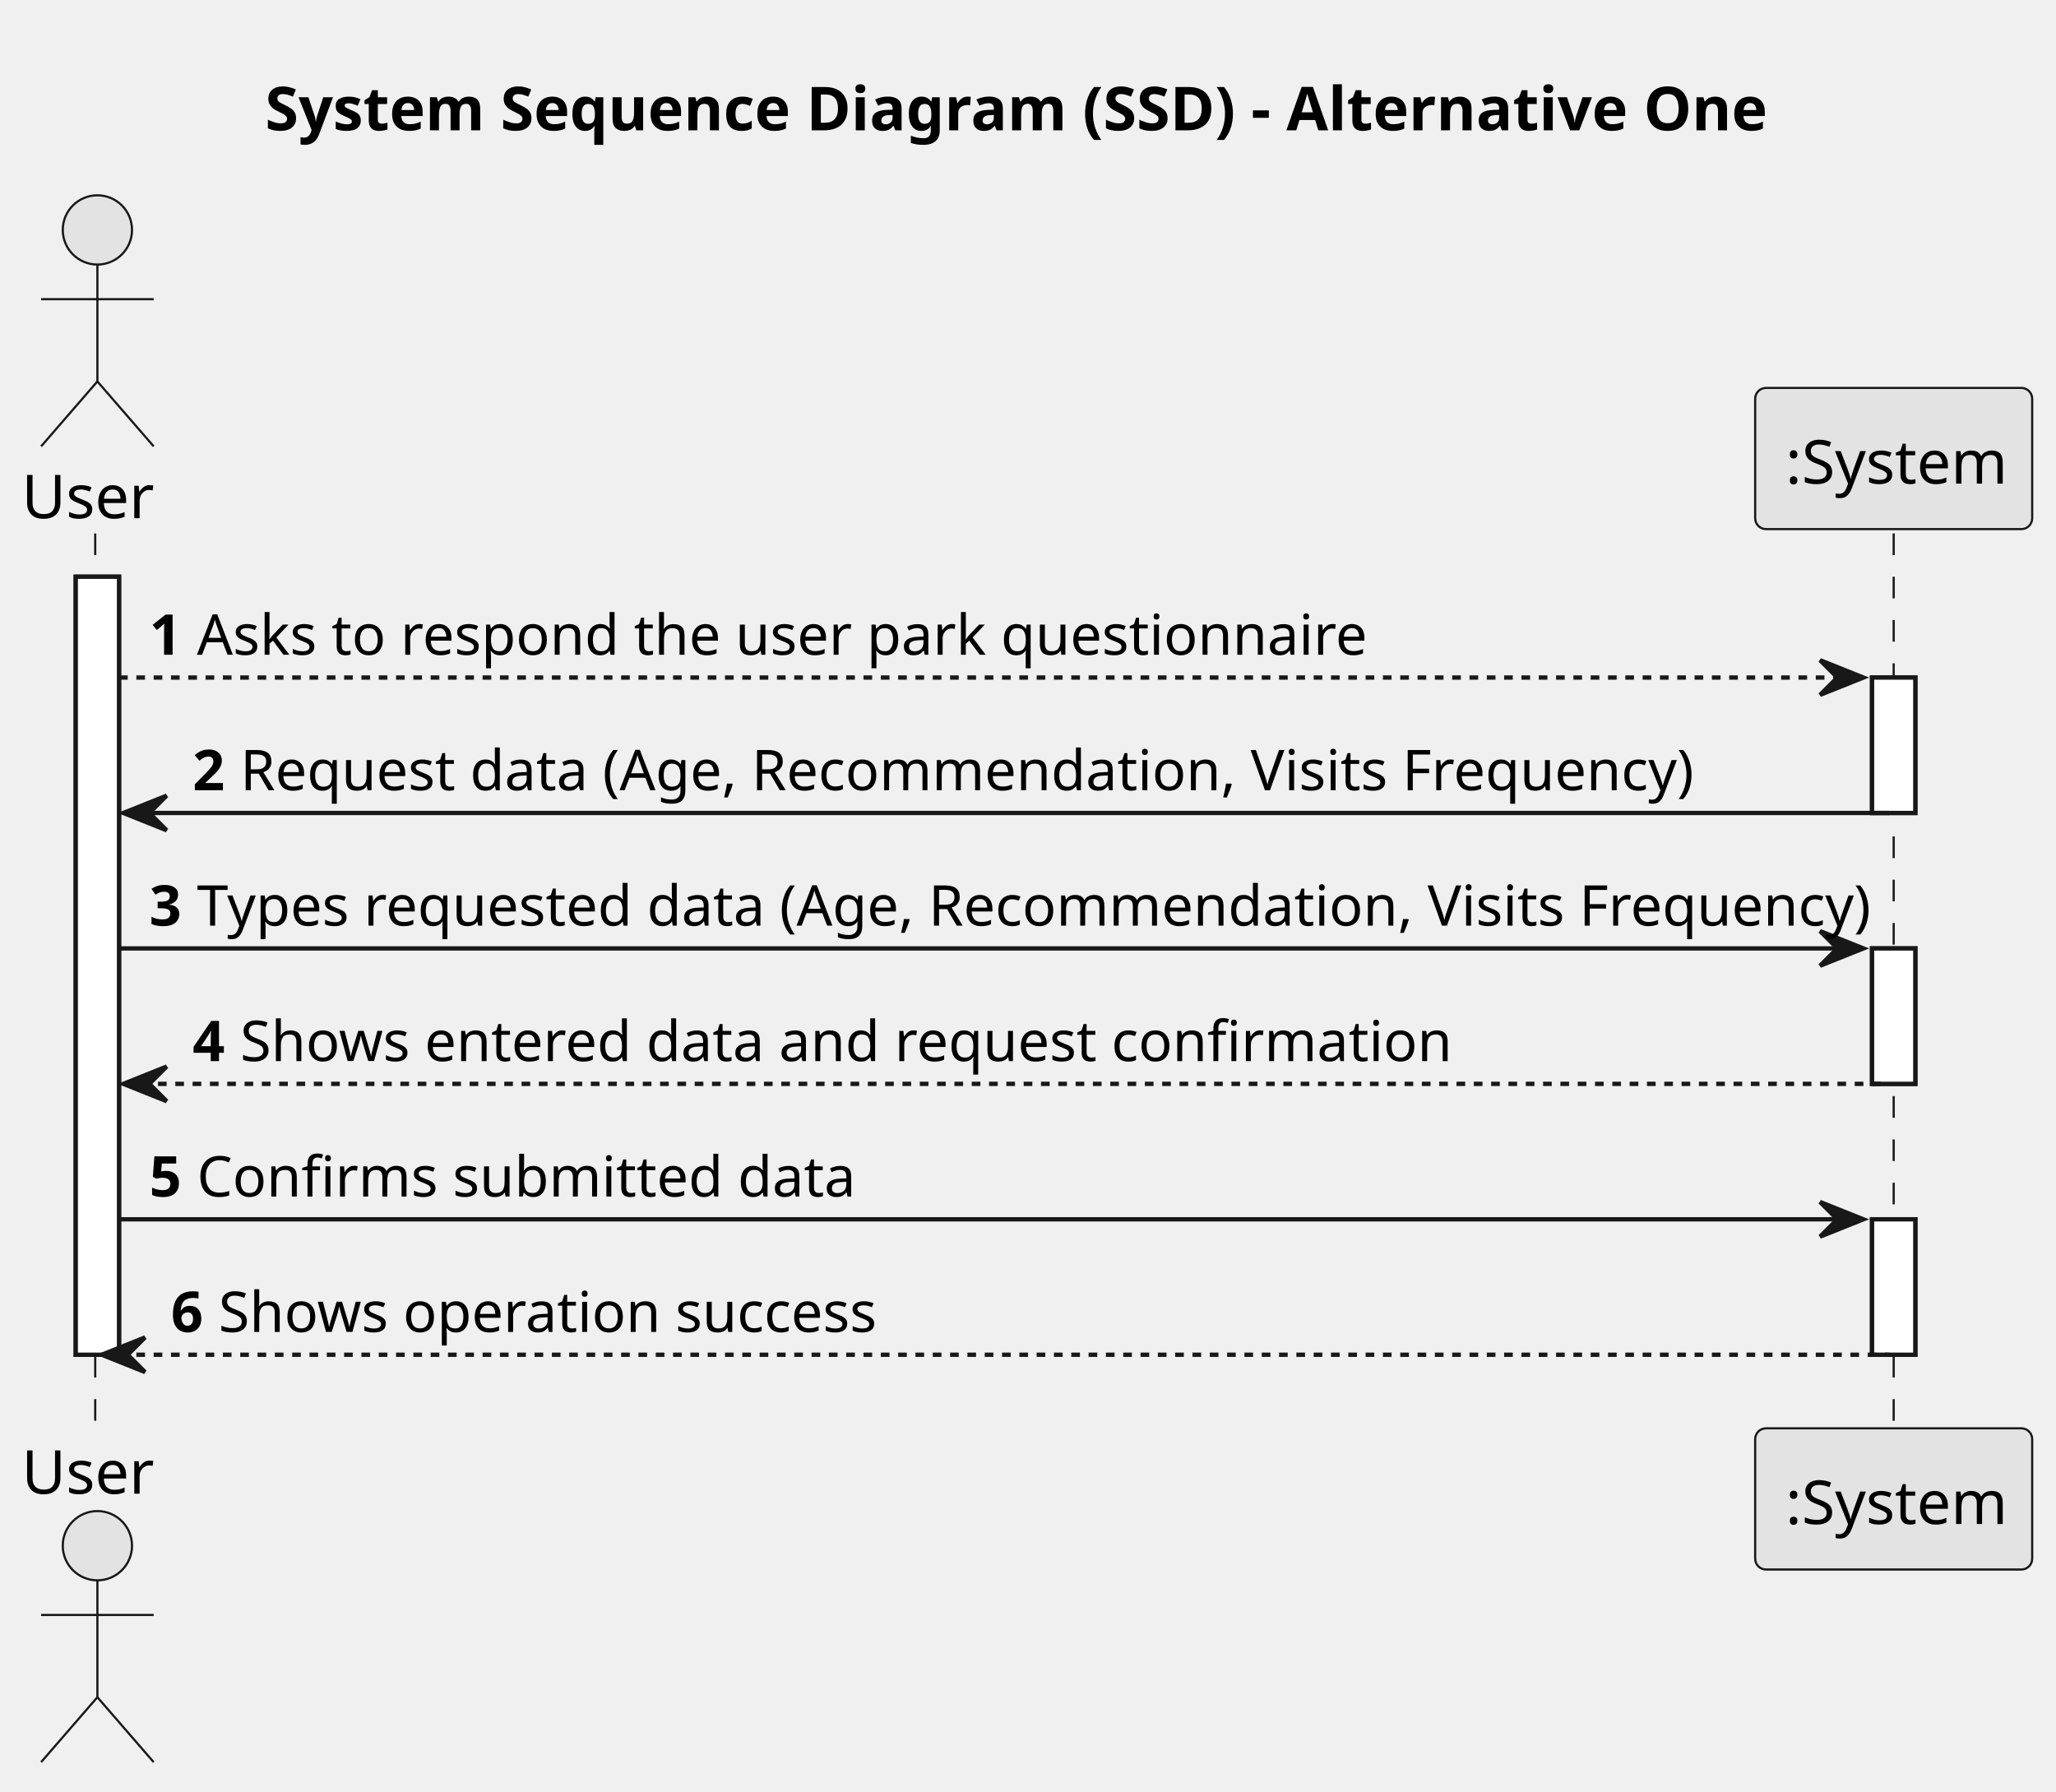
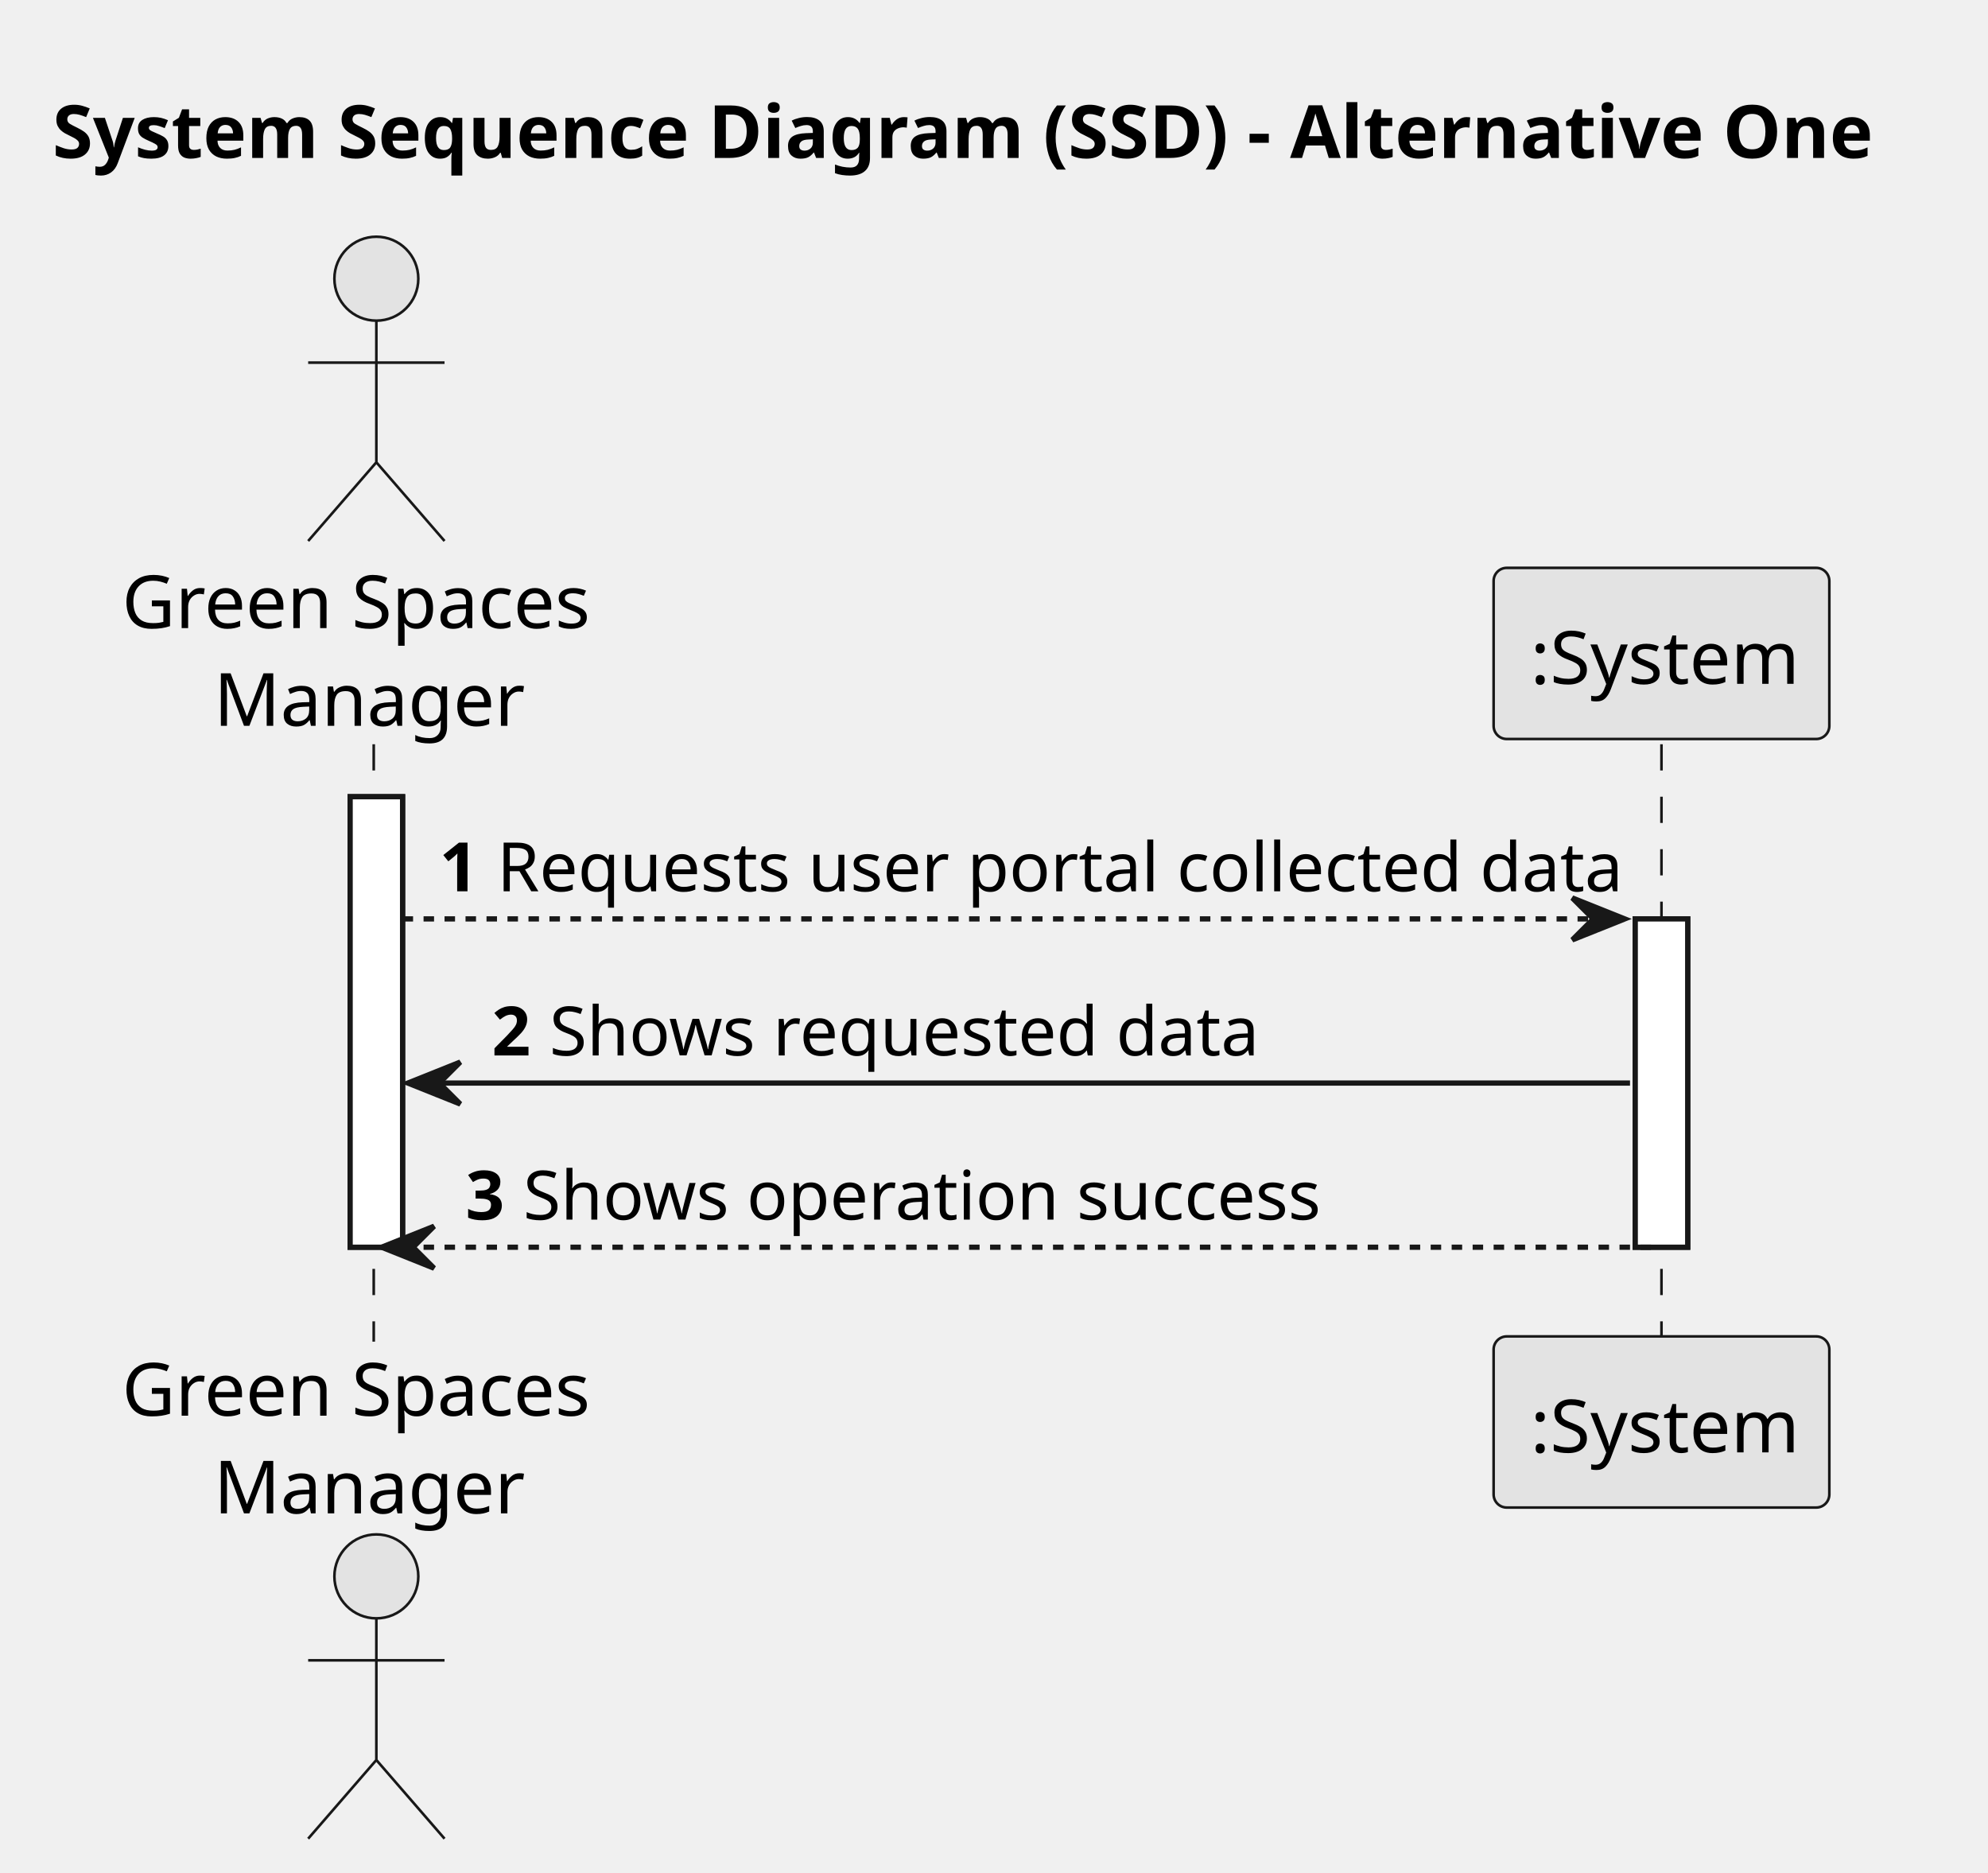
- <svg xmlns="http://www.w3.org/2000/svg" contentStyleType="text/css" height="414px" preserveAspectRatio="none" style="width:475px;height:414px;background:#FFFFFF;" version="1.1" viewBox="0 0 475 414" width="475px" zoomAndPan="magnify">
+ <svg xmlns="http://www.w3.org/2000/svg" contentStyleType="text/css" height="357px" preserveAspectRatio="none" style="width:379px;height:357px;background:#FFFFFF;" version="1.1" viewBox="0 0 379 357" width="379px" zoomAndPan="magnify">
  <defs />
  <g>
-     <text fill="#000000" font-family="sans-serif" font-size="14" font-weight="bold" lengthAdjust="spacing" textLength="351" x="61.25" y="30.107">System Sequence Diagram (SSD) - Alternative One</text>
-     <rect fill="#FFFFFF" height="179.746" style="stroke:#181818;stroke-width:1.0;" width="10" x="17.5" y="133.242" />
-     <rect fill="#FFFFFF" height="31.291" style="stroke:#181818;stroke-width:1.0;" width="10" x="432.5" y="156.533" />
-     <rect fill="#FFFFFF" height="31.291" style="stroke:#181818;stroke-width:1.0;" width="10" x="432.5" y="219.115" />
-     <rect fill="#FFFFFF" height="31.291" style="stroke:#181818;stroke-width:1.0;" width="10" x="432.5" y="281.697" />
-     <line style="stroke:#181818;stroke-width:0.5;stroke-dasharray:5.0,5.0;" x1="22" x2="22" y1="123.242" y2="330.988" />
-     <line style="stroke:#181818;stroke-width:0.5;stroke-dasharray:5.0,5.0;" x1="437.5" x2="437.5" y1="123.242" y2="330.988" />
-     <text fill="#000000" font-family="sans-serif" font-size="14" lengthAdjust="spacing" textLength="29" x="5" y="119.728">User</text>
-     <ellipse cx="22.5" cy="53.121" fill="#E3E3E3" rx="8" ry="8" style="stroke:#181818;stroke-width:0.5;" />
-     <path d="M22.5,61.121 L22.5,88.121 M9.5,69.121 L35.5,69.121 M22.5,88.121 L9.5,103.121 M22.5,88.121 L35.5,103.121 " fill="none" style="stroke:#181818;stroke-width:0.5;" />
-     <text fill="#000000" font-family="sans-serif" font-size="14" lengthAdjust="spacing" textLength="29" x="5" y="345.096">User</text>
-     <ellipse cx="22.5" cy="357.109" fill="#E3E3E3" rx="8" ry="8" style="stroke:#181818;stroke-width:0.5;" />
-     <path d="M22.5,365.109 L22.5,392.109 M9.5,373.109 L35.5,373.109 M22.5,392.109 L9.5,407.109 M22.5,392.109 L35.5,407.109 " fill="none" style="stroke:#181818;stroke-width:0.5;" />
-     <rect fill="#E3E3E3" height="32.621" rx="2.5" ry="2.5" style="stroke:#181818;stroke-width:0.5;" width="64" x="405.5" y="89.621" />
-     <text fill="#000000" font-family="sans-serif" font-size="14" lengthAdjust="spacing" textLength="50" x="412.5" y="111.728">:System</text>
-     <rect fill="#E3E3E3" height="32.621" rx="2.5" ry="2.5" style="stroke:#181818;stroke-width:0.5;" width="64" x="405.5" y="329.988" />
-     <text fill="#000000" font-family="sans-serif" font-size="14" lengthAdjust="spacing" textLength="50" x="412.5" y="352.096">:System</text>
-     <rect fill="#FFFFFF" height="179.746" style="stroke:#181818;stroke-width:1.0;" width="10" x="17.5" y="133.242" />
-     <rect fill="#FFFFFF" height="31.291" style="stroke:#181818;stroke-width:1.0;" width="10" x="432.5" y="156.533" />
-     <rect fill="#FFFFFF" height="31.291" style="stroke:#181818;stroke-width:1.0;" width="10" x="432.5" y="219.115" />
-     <rect fill="#FFFFFF" height="31.291" style="stroke:#181818;stroke-width:1.0;" width="10" x="432.5" y="281.697" />
-     <polygon fill="#181818" points="420.5,152.533,430.5,156.533,420.5,160.533,424.5,156.533" style="stroke:#181818;stroke-width:1.0;" />
-     <line style="stroke:#181818;stroke-width:1.0;stroke-dasharray:2.0,2.0;" x1="27.5" x2="426.5" y1="156.533" y2="156.533" />
-     <text fill="#000000" font-family="sans-serif" font-size="13" font-weight="bold" lengthAdjust="spacing" textLength="7" x="34.5" y="151.27">1</text>
-     <text fill="#000000" font-family="sans-serif" font-size="13" lengthAdjust="spacing" textLength="256" x="45.5" y="151.27">Asks to respond the user park questionnaire</text>
-     <polygon fill="#181818" points="38.5,183.824,28.5,187.824,38.5,191.824,34.5,187.824" style="stroke:#181818;stroke-width:1.0;" />
-     <line style="stroke:#181818;stroke-width:1.0;" x1="32.5" x2="436.5" y1="187.824" y2="187.824" />
-     <text fill="#000000" font-family="sans-serif" font-size="13" font-weight="bold" lengthAdjust="spacing" textLength="7" x="44.5" y="182.561">2</text>
-     <text fill="#000000" font-family="sans-serif" font-size="13" lengthAdjust="spacing" textLength="327" x="55.5" y="182.561">Request data (Age, Recommendation, Visits Frequency)</text>
-     <polygon fill="#181818" points="420.5,215.115,430.5,219.115,420.5,223.115,424.5,219.115" style="stroke:#181818;stroke-width:1.0;" />
-     <line style="stroke:#181818;stroke-width:1.0;" x1="27.5" x2="426.5" y1="219.115" y2="219.115" />
-     <text fill="#000000" font-family="sans-serif" font-size="13" font-weight="bold" lengthAdjust="spacing" textLength="7" x="34.5" y="213.852">3</text>
-     <text fill="#000000" font-family="sans-serif" font-size="13" lengthAdjust="spacing" textLength="375" x="45.5" y="213.852">Types requested data (Age, Recommendation, Visits Frequency)</text>
-     <polygon fill="#181818" points="38.5,246.406,28.5,250.406,38.5,254.406,34.5,250.406" style="stroke:#181818;stroke-width:1.0;" />
-     <line style="stroke:#181818;stroke-width:1.0;stroke-dasharray:2.0,2.0;" x1="32.5" x2="436.5" y1="250.406" y2="250.406" />
-     <text fill="#000000" font-family="sans-serif" font-size="13" font-weight="bold" lengthAdjust="spacing" textLength="7" x="44.5" y="245.144">4</text>
-     <text fill="#000000" font-family="sans-serif" font-size="13" lengthAdjust="spacing" textLength="261" x="55.5" y="245.144">Shows entered data and request confirmation</text>
-     <polygon fill="#181818" points="420.5,277.697,430.5,281.697,420.5,285.697,424.5,281.697" style="stroke:#181818;stroke-width:1.0;" />
-     <line style="stroke:#181818;stroke-width:1.0;" x1="27.5" x2="426.5" y1="281.697" y2="281.697" />
-     <text fill="#000000" font-family="sans-serif" font-size="13" font-weight="bold" lengthAdjust="spacing" textLength="7" x="34.5" y="276.435">5</text>
-     <text fill="#000000" font-family="sans-serif" font-size="13" lengthAdjust="spacing" textLength="141" x="45.5" y="276.435">Confirms submitted data</text>
-     <polygon fill="#181818" points="33.5,308.988,23.5,312.988,33.5,316.988,29.5,312.988" style="stroke:#181818;stroke-width:1.0;" />
-     <line style="stroke:#181818;stroke-width:1.0;stroke-dasharray:2.0,2.0;" x1="27.5" x2="436.5" y1="312.988" y2="312.988" />
-     <text fill="#000000" font-family="sans-serif" font-size="13" font-weight="bold" lengthAdjust="spacing" textLength="7" x="39.5" y="307.726">6</text>
-     <text fill="#000000" font-family="sans-serif" font-size="13" lengthAdjust="spacing" textLength="149" x="50.5" y="307.726">Shows operation success</text>
+     <text fill="#000000" font-family="sans-serif" font-size="14" font-weight="bold" lengthAdjust="spacing" textLength="351" x="10" y="30.107">System Sequence Diagram (SSD) - Alternative One</text>
+     <rect fill="#FFFFFF" height="85.873" style="stroke:#181818;stroke-width:1.0;" width="10" x="66.75" y="151.863" />
+     <rect fill="#FFFFFF" height="62.582" style="stroke:#181818;stroke-width:1.0;" width="10" x="311.75" y="175.154" />
+     <line style="stroke:#181818;stroke-width:0.5;stroke-dasharray:5.0,5.0;" x1="71.25" x2="71.25" y1="141.863" y2="255.736" />
+     <line style="stroke:#181818;stroke-width:0.5;stroke-dasharray:5.0,5.0;" x1="316.75" x2="316.75" y1="141.863" y2="255.736" />
+     <text fill="#000000" font-family="sans-serif" font-size="14" lengthAdjust="spacing" textLength="91" x="23.25" y="119.728">Green Spaces</text>
+     <text fill="#000000" font-family="sans-serif" font-size="14" lengthAdjust="spacing" textLength="56" x="40.75" y="138.35">Manager</text>
+     <ellipse cx="71.75" cy="53.121" fill="#E3E3E3" rx="8" ry="8" style="stroke:#181818;stroke-width:0.5;" />
+     <path d="M71.75,61.121 L71.75,88.121 M58.75,69.121 L84.75,69.121 M71.75,88.121 L58.75,103.121 M71.75,88.121 L84.75,103.121 " fill="none" style="stroke:#181818;stroke-width:0.5;" />
+     <text fill="#000000" font-family="sans-serif" font-size="14" lengthAdjust="spacing" textLength="91" x="23.25" y="269.844">Green Spaces</text>
+     <text fill="#000000" font-family="sans-serif" font-size="14" lengthAdjust="spacing" textLength="56" x="40.75" y="288.465">Manager</text>
+     <ellipse cx="71.75" cy="300.478" fill="#E3E3E3" rx="8" ry="8" style="stroke:#181818;stroke-width:0.5;" />
+     <path d="M71.75,308.478 L71.75,335.478 M58.75,316.478 L84.75,316.478 M71.75,335.478 L58.75,350.478 M71.75,335.478 L84.75,350.478 " fill="none" style="stroke:#181818;stroke-width:0.5;" />
+     <rect fill="#E3E3E3" height="32.621" rx="2.5" ry="2.5" style="stroke:#181818;stroke-width:0.5;" width="64" x="284.75" y="108.242" />
+     <text fill="#000000" font-family="sans-serif" font-size="14" lengthAdjust="spacing" textLength="50" x="291.75" y="130.35">:System</text>
+     <rect fill="#E3E3E3" height="32.621" rx="2.5" ry="2.5" style="stroke:#181818;stroke-width:0.5;" width="64" x="284.75" y="254.736" />
+     <text fill="#000000" font-family="sans-serif" font-size="14" lengthAdjust="spacing" textLength="50" x="291.75" y="276.844">:System</text>
+     <rect fill="#FFFFFF" height="85.873" style="stroke:#181818;stroke-width:1.0;" width="10" x="66.75" y="151.863" />
+     <rect fill="#FFFFFF" height="62.582" style="stroke:#181818;stroke-width:1.0;" width="10" x="311.75" y="175.154" />
+     <polygon fill="#181818" points="299.75,171.154,309.75,175.154,299.75,179.154,303.75,175.154" style="stroke:#181818;stroke-width:1.0;" />
+     <line style="stroke:#181818;stroke-width:1.0;stroke-dasharray:2.0,2.0;" x1="76.75" x2="305.75" y1="175.154" y2="175.154" />
+     <text fill="#000000" font-family="sans-serif" font-size="13" font-weight="bold" lengthAdjust="spacing" textLength="7" x="83.75" y="169.892">1</text>
+     <text fill="#000000" font-family="sans-serif" font-size="13" lengthAdjust="spacing" textLength="205" x="94.75" y="169.892">Requests user portal collected data</text>
+     <polygon fill="#181818" points="87.75,202.445,77.75,206.445,87.75,210.445,83.75,206.445" style="stroke:#181818;stroke-width:1.0;" />
+     <line style="stroke:#181818;stroke-width:1.0;" x1="81.75" x2="310.75" y1="206.445" y2="206.445" />
+     <text fill="#000000" font-family="sans-serif" font-size="13" font-weight="bold" lengthAdjust="spacing" textLength="7" x="93.75" y="201.183">2</text>
+     <text fill="#000000" font-family="sans-serif" font-size="13" lengthAdjust="spacing" textLength="129" x="104.75" y="201.183">Shows requested data</text>
+     <polygon fill="#181818" points="82.75,233.736,72.75,237.736,82.75,241.736,78.75,237.736" style="stroke:#181818;stroke-width:1.0;" />
+     <line style="stroke:#181818;stroke-width:1.0;stroke-dasharray:2.0,2.0;" x1="76.75" x2="315.75" y1="237.736" y2="237.736" />
+     <text fill="#000000" font-family="sans-serif" font-size="13" font-weight="bold" lengthAdjust="spacing" textLength="7" x="88.75" y="232.474">3</text>
+     <text fill="#000000" font-family="sans-serif" font-size="13" lengthAdjust="spacing" textLength="149" x="99.75" y="232.474">Shows operation success</text>
  </g>
</svg>
